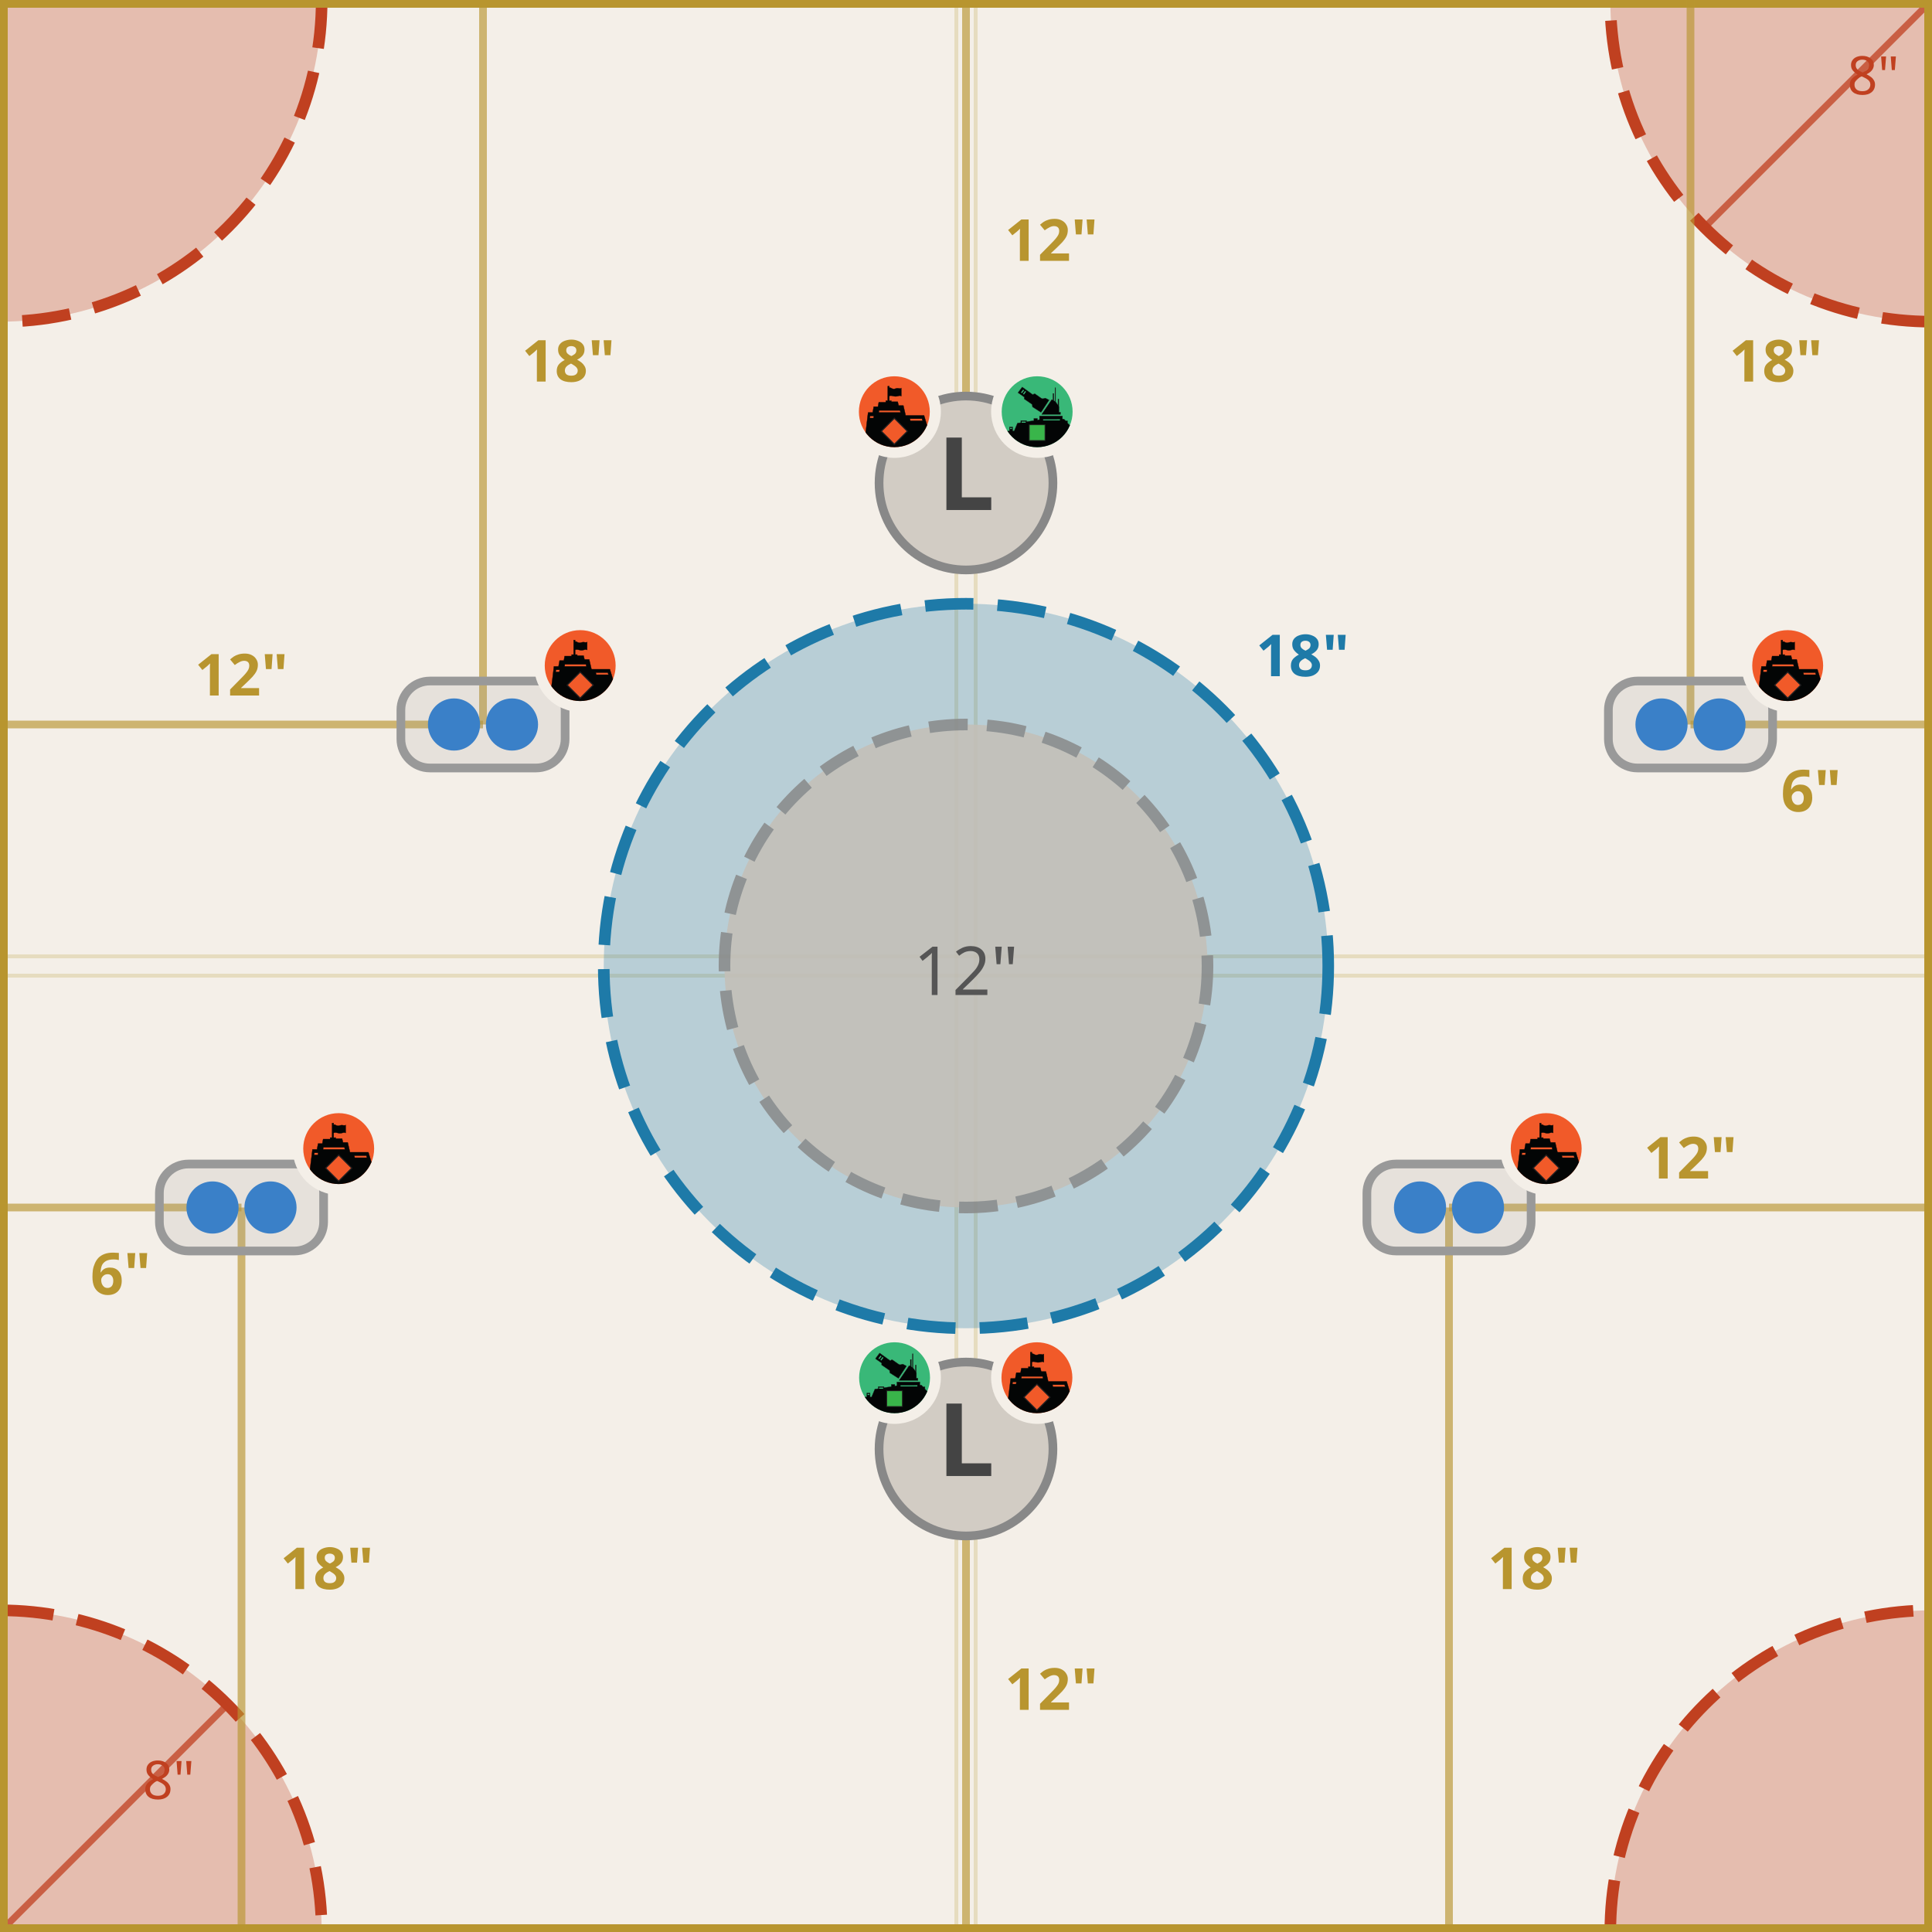
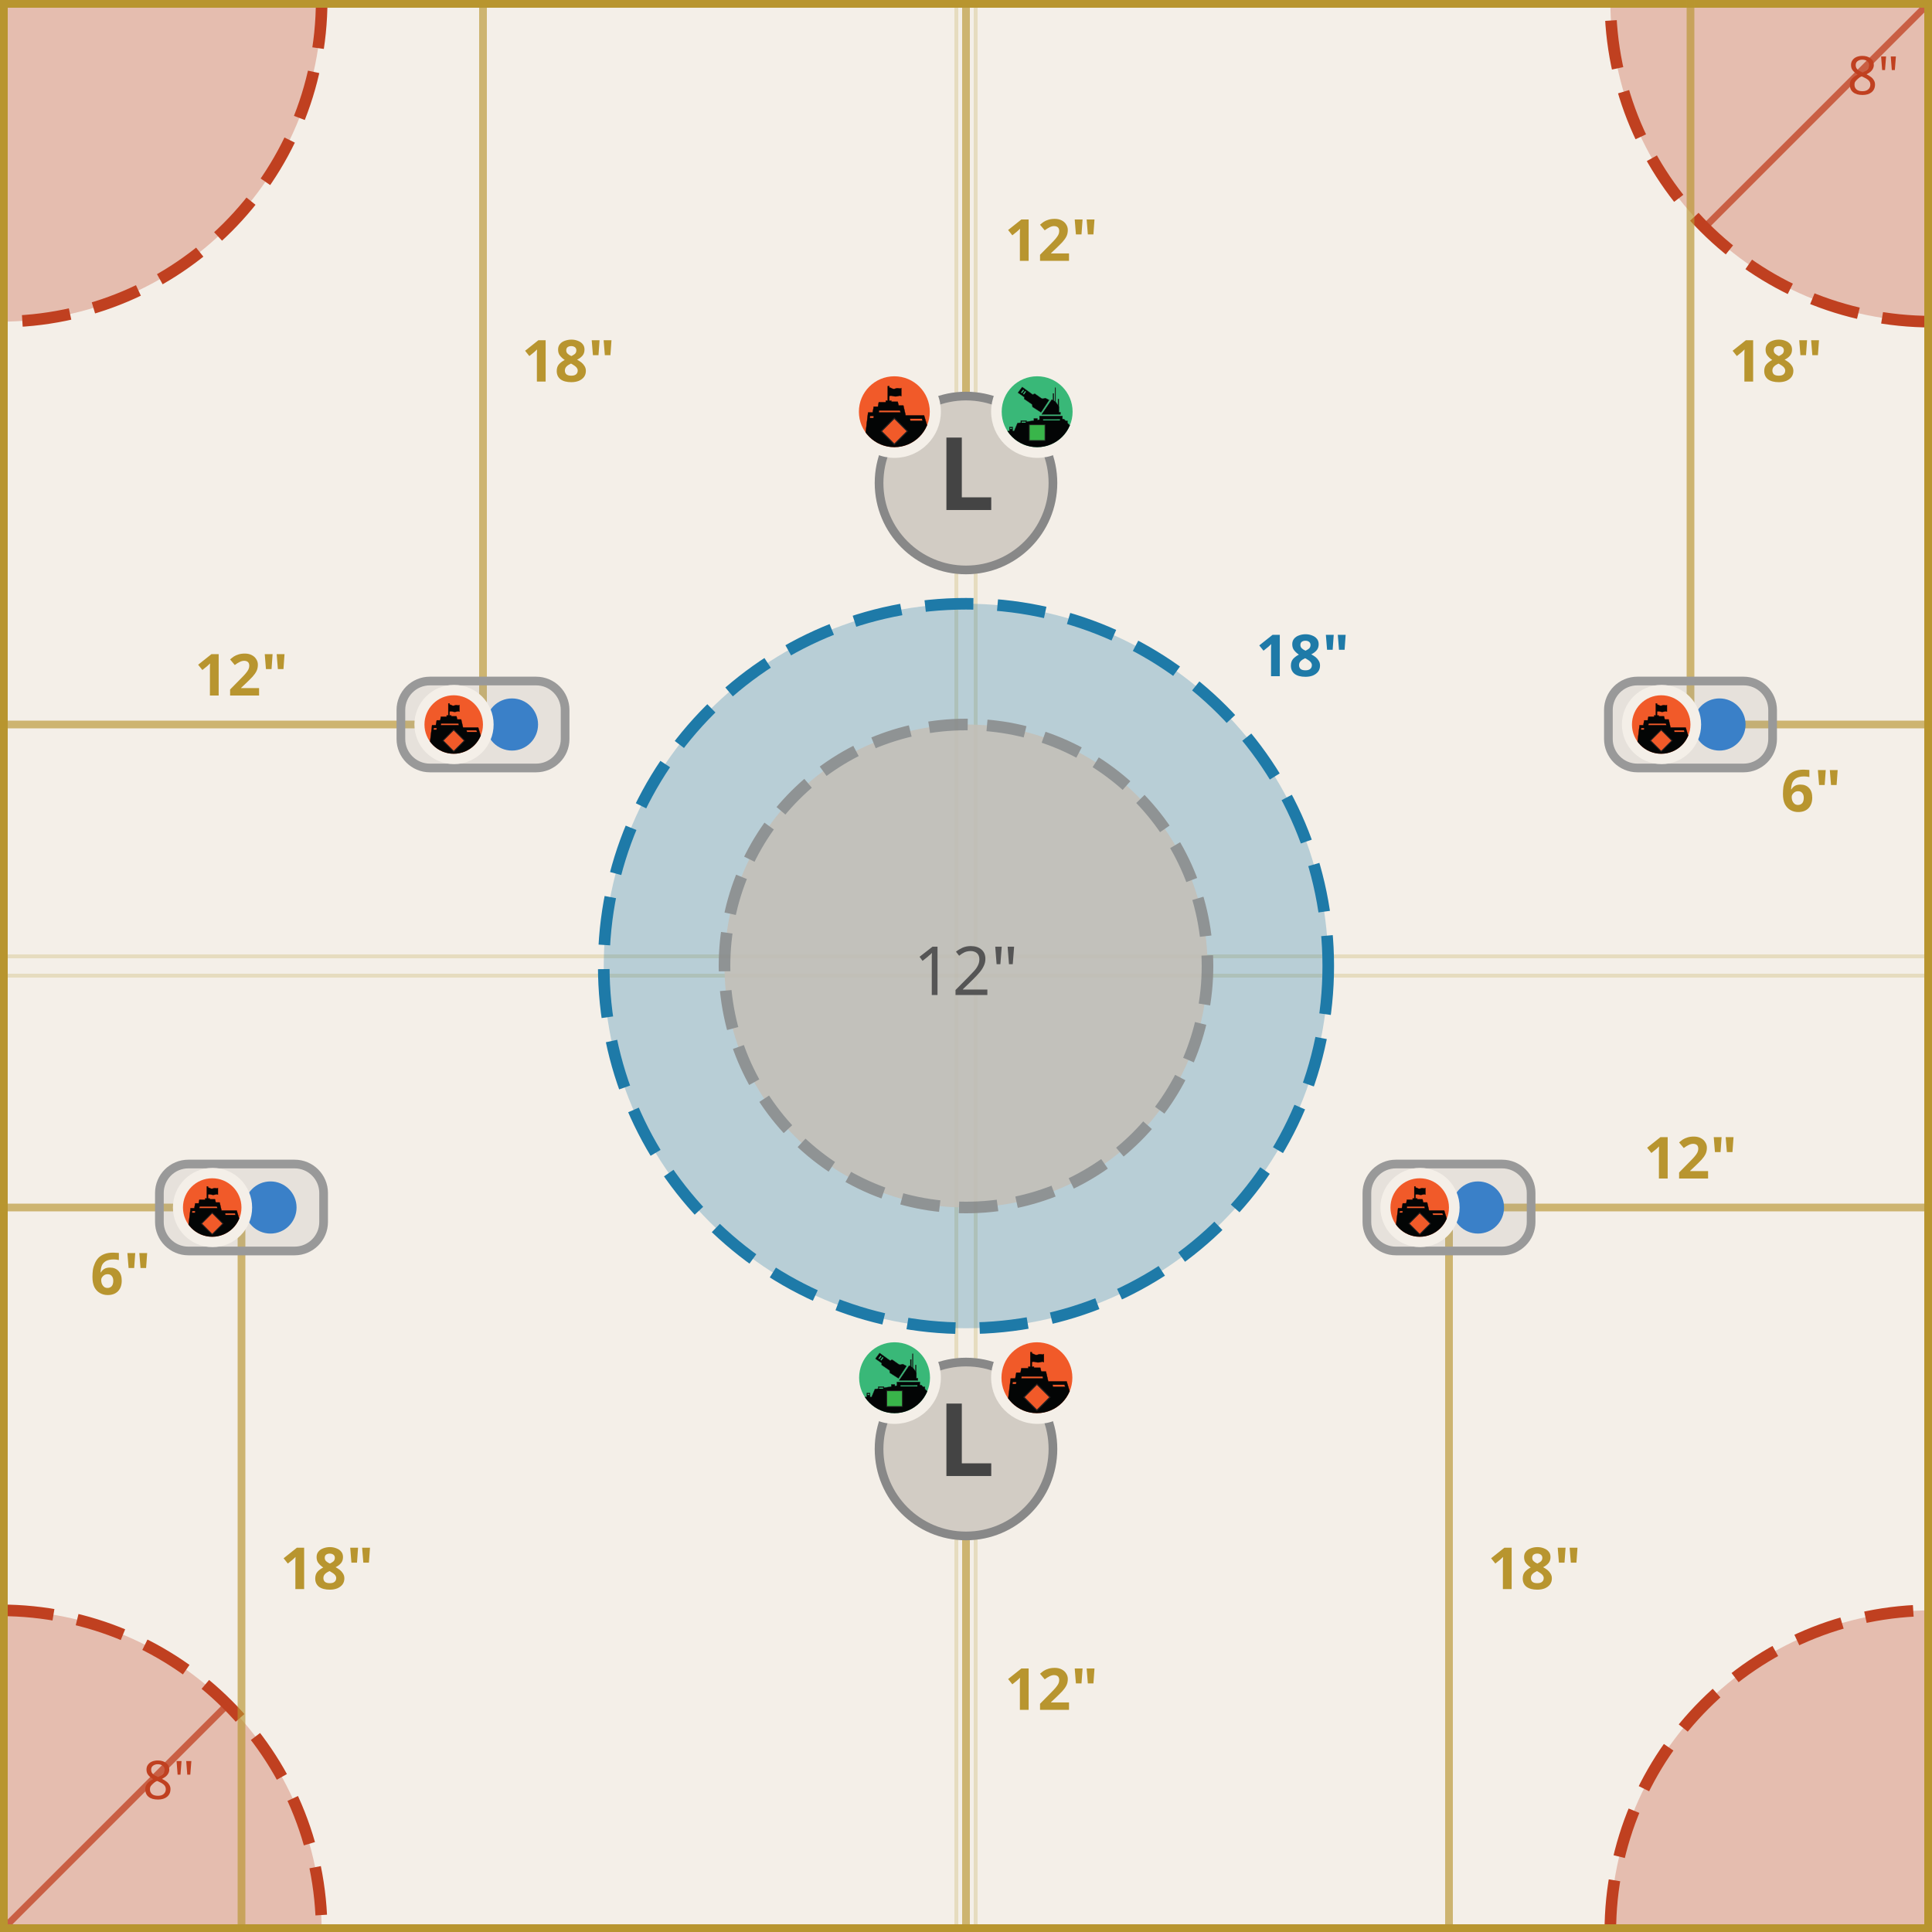
<svg xmlns="http://www.w3.org/2000/svg" viewBox="0 0 200 200" width="1000" height="1000">
  <rect width="200" height="200" fill="#f4efe8" />
  <line x1="99" y1="0" x2="99" y2="200" stroke="#B8952F" stroke-width=".4" opacity=".22" />
  <line x1="101" y1="0" x2="101" y2="200" stroke="#B8952F" stroke-width=".4" opacity=".22" />
  <line x1="0" y1="99" x2="200" y2="99" stroke="#B8952F" stroke-width=".4" opacity=".22" />
  <line x1="0" y1="101" x2="200" y2="101" stroke="#B8952F" stroke-width=".4" opacity=".22" />
  <clipPath id="tbl">
    <rect width="200" height="200" />
  </clipPath>
  <g clip-path="url(#tbl)">
    <circle cx="0" cy="0" r="33.3" fill="#C04020" fill-opacity=".28" stroke="#C04020" stroke-width="1.2" stroke-dasharray="5,2.5" />
    <circle cx="200" cy="0" r="33.3" fill="#C04020" fill-opacity=".28" stroke="#C04020" stroke-width="1.2" stroke-dasharray="5,2.5" />
    <circle cx="0" cy="200" r="33.3" fill="#C04020" fill-opacity=".28" stroke="#C04020" stroke-width="1.2" stroke-dasharray="5,2.5" />
    <circle cx="200" cy="200" r="33.3" fill="#C04020" fill-opacity=".28" stroke="#C04020" stroke-width="1.2" stroke-dasharray="5,2.5" />
  </g>
  <circle cx="100" cy="100" r="37.5" fill="#1E7AA8" fill-opacity=".28" stroke="#1E7AA8" stroke-width="1.2" stroke-dasharray="5,2.5" />
  <line x1="200" y1="0" x2="176.457" y2="23.543" stroke="#C04020" stroke-width=".7" opacity=".75" />
  <text x="191.228" y="9.772" font-size="5.5" fill="#C04020" font-family="sans-serif">8"</text>
  <line x1="0" y1="200" x2="23.543" y2="176.457" stroke="#C04020" stroke-width=".7" opacity=".75" />
  <text x="14.772" y="186.228" font-size="5.5" fill="#C04020" font-family="sans-serif">8"</text>
  <text x="130" y="70" font-size="6" fill="#1E7AA8" font-family="sans-serif" font-weight="600">18"</text>
  <circle cx="100" cy="100" r="25" fill="#c4beb6" stroke="#888" stroke-width="1.2" stroke-dasharray="4,2" opacity=".85" />
  <text x="100" y="103" text-anchor="middle" font-size="7" fill="#555" font-family="sans-serif">12"</text>
  <rect x="0" y="0" width="200" height="200" fill="none" stroke="#B8952F" stroke-width="1.6" />
  <line x1="100" y1="50" x2="100" y2="0" stroke="#B8952F" stroke-width=".8" opacity=".65" />
  <line x1="97" y1="0" x2="103" y2="0" stroke="#B8952F" stroke-width=".8" opacity=".7" />
  <text x="104" y="27" text-anchor="start" font-size="6" fill="#B8952F" font-family="sans-serif" font-weight="600">12"</text>
  <line x1="50" y1="75" x2="0" y2="75" stroke="#B8952F" stroke-width=".8" opacity=".65" />
  <line x1="0" y1="72" x2="0" y2="78" stroke="#B8952F" stroke-width=".8" opacity=".7" />
  <text x="25" y="72" text-anchor="middle" font-size="6" fill="#B8952F" font-family="sans-serif" font-weight="600">12"</text>
  <line x1="50" y1="75" x2="50" y2="0" stroke="#B8952F" stroke-width=".8" opacity=".65" />
  <line x1="47" y1="0" x2="53" y2="0" stroke="#B8952F" stroke-width=".8" opacity=".7" />
  <text x="54" y="39.5" text-anchor="start" font-size="6" fill="#B8952F" font-family="sans-serif" font-weight="600">18"</text>
  <line x1="175" y1="75" x2="200" y2="75" stroke="#B8952F" stroke-width=".8" opacity=".65" />
  <line x1="200" y1="72" x2="200" y2="78" stroke="#B8952F" stroke-width=".8" opacity=".7" />
  <text x="187.5" y="84" text-anchor="middle" font-size="6" fill="#B8952F" font-family="sans-serif" font-weight="600">6"</text>
  <line x1="175" y1="75" x2="175" y2="0" stroke="#B8952F" stroke-width=".8" opacity=".65" />
  <line x1="172" y1="0" x2="178" y2="0" stroke="#B8952F" stroke-width=".8" opacity=".7" />
  <text x="179" y="39.5" text-anchor="start" font-size="6" fill="#B8952F" font-family="sans-serif" font-weight="600">18"</text>
  <line x1="25" y1="125" x2="0" y2="125" stroke="#B8952F" stroke-width=".8" opacity=".65" />
  <line x1="0" y1="122" x2="0" y2="128" stroke="#B8952F" stroke-width=".8" opacity=".7" />
  <text x="12.5" y="134" text-anchor="middle" font-size="6" fill="#B8952F" font-family="sans-serif" font-weight="600">6"</text>
  <line x1="25" y1="125" x2="25" y2="200" stroke="#B8952F" stroke-width=".8" opacity=".65" />
  <line x1="22" y1="200" x2="28" y2="200" stroke="#B8952F" stroke-width=".8" opacity=".7" />
  <text x="29" y="164.5" text-anchor="start" font-size="6" fill="#B8952F" font-family="sans-serif" font-weight="600">18"</text>
  <line x1="150" y1="125" x2="200" y2="125" stroke="#B8952F" stroke-width=".8" opacity=".65" />
  <line x1="200" y1="122" x2="200" y2="128" stroke="#B8952F" stroke-width=".8" opacity=".7" />
  <text x="175" y="122" text-anchor="middle" font-size="6" fill="#B8952F" font-family="sans-serif" font-weight="600">12"</text>
  <line x1="150" y1="125" x2="150" y2="200" stroke="#B8952F" stroke-width=".8" opacity=".65" />
  <line x1="147" y1="200" x2="153" y2="200" stroke="#B8952F" stroke-width=".8" opacity=".7" />
  <text x="154" y="164.5" text-anchor="start" font-size="6" fill="#B8952F" font-family="sans-serif" font-weight="600">18"</text>
  <line x1="100" y1="150" x2="100" y2="200" stroke="#B8952F" stroke-width=".8" opacity=".65" />
  <line x1="97" y1="200" x2="103" y2="200" stroke="#B8952F" stroke-width=".8" opacity=".7" />
  <text x="104" y="177" text-anchor="start" font-size="6" fill="#B8952F" font-family="sans-serif" font-weight="600">12"</text>
  <circle cx="100" cy="50" r="9" fill="#d2ccc4" stroke="#888" stroke-width=".9" />
  <text x="100" y="52.8" text-anchor="middle" font-size="10.5" fill="#444" font-family="sans-serif" font-weight="bold">L</text>
  <g>
    <rect x="41.5" y="70.5" width="17" height="9" rx="3" fill="rgb(150,150,150)" fill-opacity=".15" stroke="#999" stroke-width=".9" />
    <circle cx="47" cy="75" r="2.7" fill="#3A80C8" />
    <circle cx="53" cy="75" r="2.7" fill="#3A80C8" />
  </g>
  <g>
    <rect x="166.5" y="70.5" width="17" height="9" rx="3" fill="rgb(150,150,150)" fill-opacity=".15" stroke="#999" stroke-width=".9" />
    <circle cx="172" cy="75" r="2.7" fill="#3A80C8" />
    <circle cx="178" cy="75" r="2.7" fill="#3A80C8" />
  </g>
  <g>
    <rect x="16.5" y="120.5" width="17" height="9" rx="3" fill="rgb(150,150,150)" fill-opacity=".15" stroke="#999" stroke-width=".9" />
    <circle cx="22" cy="125" r="2.7" fill="#3A80C8" />
    <circle cx="28" cy="125" r="2.7" fill="#3A80C8" />
  </g>
  <g>
    <rect x="141.5" y="120.5" width="17" height="9" rx="3" fill="rgb(150,150,150)" fill-opacity=".15" stroke="#999" stroke-width=".9" />
    <circle cx="147" cy="125" r="2.7" fill="#3A80C8" />
    <circle cx="153" cy="125" r="2.7" fill="#3A80C8" />
  </g>
  <circle cx="100" cy="150" r="9" fill="#d2ccc4" stroke="#888" stroke-width=".9" />
  <text x="100" y="152.8" text-anchor="middle" font-size="10.5" fill="#444" font-family="sans-serif" font-weight="bold">L</text>
  <circle cx="107.4" cy="42.6" r="4.8" fill="#f4efe8" />
  <g transform="translate(103.38,38.62) scale(0.125)">
    <clipPath id="tk-odg">
      <circle cx="31.88" cy="32.02" r="29.36" />
    </clipPath>
    <g clip-path="url(#tk-odg)">
      <path fill="#39b878" d="M61.24 32.02C61.24 48.24 48.09 61.38 31.88 61.38C15.66 61.38 2.51 48.24 2.51 32.02C2.51 15.8 15.66 2.65 31.88 2.65C48.09 2.65 61.24 15.8 61.24 32.02" />
      <path fill="#030505" stroke="#231f20" stroke-width="0.25" d="M7.34 47.99L8.92 47.99L8.92 44.68L11.62 44.68L11.62 47.99L12.85 47.99L15.6 41.41L18.36 41.1L18.36 39.37L23.1 39.37L23.1 40.29L29.17 39.37L29.17 37.58L32.13 37.58L32.13 38.86L33.82 38.55L33.82 35.54L52.85 35.54L52.85 38.09L54.07 38.09L55.5 39.52L57.03 39.52L57.03 41.36L59.63 43.96L53.92 57.33C53.92 57.33 40.19 64.17 39.27 64.27C38.36 64.37 26.77 65.44 26.77 65.44L15.65 61.36C15.65 61.36 6.52 51.41 6.52 51.26C6.52 51.1 7.34 47.99 7.34 47.99" />
      <path fill="#030505" stroke="#231f20" stroke-width="0.25" d="M35.6 34.27L51.21 34.27L51.21 32.43L49.99 32.43L49.99 27.84L49.8 27.65L49.8 21.54L49.15 21.54L49.15 26.59L47.16 23.78L47.16 12.2L46.7 12.2L46.7 23.5L45.7 22.84L45.7 16.92L44.96 16.92L44.96 22.43L43.99 21.95L35.6 34.27" />
      <path fill="#030505" stroke="#231f20" stroke-width="0.25" d="M35.09 32.53L41.78 22.33L38.66 20.72L36.29 21.33L35.73 20.93L35.4 20.93L30.01 17.15L29.16 17.3L28.36 17.93L19.5 11.57L16.01 16.23L21.24 19.93L21.14 21.41L27.8 26L27.74 26.77L27.97 26.95L27.95 27.97L35.09 32.53" />
      <path fill="#39b878" d="M9.49 45.43H11.07V46.31H9.49Z" />
      <path fill="#39b878" d="M19.04 40.17H22.41V41.11H19.04Z" />
      <path fill="#39b878" d="M18.5 16.07L19.25 16.64L21.04 14.28L20.29 13.72L18.5 16.07" />
      <path fill="#39b878" d="M20.17 17.24L20.92 17.79L22.68 15.41L21.92 14.86L20.17 17.24" />
      <path fill="#39b878" d="M36.81 38.35L50.76 38.32L50.76 39.22L36.81 39.22L36.81 38.35" />
      <path fill="#39b54a" d="M25.35 42.82H38.4V55.87H25.35Z" />
      <path fill="none" stroke="#231f20" stroke-width="0.65" d="M25.35 42.82H38.4V55.87H25.35Z" />
    </g>
  </g>
  <circle cx="92.6" cy="42.6" r="4.8" fill="#f4efe8" />
  <g transform="translate(88.62,38.62) scale(0.125)">
    <clipPath id="tk-out">
      <circle cx="31.69" cy="32.02" r="29.36" />
    </clipPath>
    <g clip-path="url(#tk-out)">
      <path fill="#f15a29" d="M61.06 32.02C61.06 48.24 47.91 61.38 31.69 61.38C15.48 61.38 2.33 48.24 2.33 32.02C2.33 15.8 15.48 2.65 31.69 2.65C47.91 2.65 61.06 15.8 61.06 32.02" />
      <path fill="#030505" stroke="#030405" stroke-width="0.25" d="M27.51 19.09L27.51 22.91L29.24 22.91L29.24 23.77L34.49 23.77L35.26 26.91L39.16 26.91L41.05 35.04L56.28 35.04L61.62 52.6L47.99 62.41L20.2 63.05L7.52 52.6L9.97 32.68L13.74 32.68L14.64 27.81L18.15 27.81L18.81 24.17L24.61 24.17L24.61 22.91L26.25 22.91L26.25 10.88L27.51 10.88L27.51 12.31C27.51 12.31 27.96 11.79 28.88 12.36C29.8 12.92 30.79 13.3 31.75 13.14C32.72 12.98 33.65 12.42 34.67 12.6C35.68 12.78 36.49 12.87 36.92 12.76C37.34 12.65 37.46 12.49 37.46 12.49L37.46 19.05C37.46 19.05 36.51 18.49 35.39 18.85C34.27 19.21 32.6 19.54 31.55 19.21C30.49 18.87 28.97 18.66 28.25 18.76C27.77 18.83 27.51 19.09 27.51 19.09" />
      <path fill="#f15a29" d="M11.59 35.51L14.68 35.51L14.46 37.26L11.37 37.26L11.59 35.51" />
      <path fill="none" stroke="#030405" stroke-width="0.25" d="M11.59 35.51L11.37 37.26L14.46 37.26L14.68 35.51Z" />
      <path fill="#f15a29" d="M44.57 37.8L54.59 37.8L55.12 39.55L44.98 39.55L44.57 37.8" />
      <path fill="none" stroke="#030405" stroke-width="0.25" d="M44.57 37.8L44.98 39.55L55.12 39.55L54.59 37.8Z" />
      <path fill="#f15a29" d="M18.97 30.93L36.44 30.93L36.85 32.68L18.75 32.68L18.97 30.93" />
      <path fill="none" stroke="#030405" stroke-width="0.25" d="M18.97 30.93L18.75 32.68L36.85 32.68L36.44 30.93Z" />
      <path fill="#f15a29" d="M31.69 58.97L20.9 48.17L31.69 37.38L42.49 48.17L31.69 58.97" />
      <path fill="none" stroke="#231f20" stroke-width="0.93" d="M31.69 58.97L42.49 48.17L31.69 37.38L20.9 48.17Z" />
    </g>
  </g>
-   <circle cx="60.1" cy="68.9" r="4.8" fill="#f4efe8" />
-   <g transform="translate(56.10,64.90) scale(0.125)">
-     <clipPath id="tk-out">
-       <circle cx="31.69" cy="32.02" r="29.36" />
-     </clipPath>
-     <g clip-path="url(#tk-out)">
-       <path fill="#f15a29" d="M61.06 32.02C61.06 48.24 47.91 61.38 31.69 61.38C15.48 61.38 2.33 48.24 2.33 32.02C2.33 15.8 15.48 2.65 31.69 2.65C47.91 2.65 61.06 15.8 61.06 32.02" />
-       <path fill="#030505" stroke="#030405" stroke-width="0.25" d="M27.51 19.09L27.51 22.91L29.24 22.91L29.24 23.77L34.49 23.77L35.26 26.91L39.16 26.91L41.05 35.04L56.28 35.04L61.62 52.6L47.99 62.41L20.2 63.05L7.52 52.6L9.97 32.68L13.74 32.68L14.64 27.81L18.15 27.81L18.81 24.17L24.61 24.17L24.61 22.91L26.25 22.91L26.25 10.88L27.51 10.88L27.51 12.31C27.51 12.31 27.96 11.79 28.88 12.36C29.8 12.92 30.79 13.3 31.75 13.14C32.72 12.98 33.65 12.42 34.67 12.6C35.68 12.78 36.49 12.87 36.92 12.76C37.34 12.65 37.46 12.49 37.46 12.49L37.46 19.05C37.46 19.05 36.51 18.49 35.39 18.85C34.27 19.21 32.6 19.54 31.55 19.21C30.49 18.87 28.97 18.66 28.25 18.76C27.77 18.83 27.51 19.09 27.51 19.09" />
-       <path fill="#f15a29" d="M11.59 35.51L14.68 35.51L14.46 37.26L11.37 37.26L11.59 35.51" />
-       <path fill="none" stroke="#030405" stroke-width="0.25" d="M11.59 35.51L11.37 37.26L14.46 37.26L14.68 35.51Z" />
-       <path fill="#f15a29" d="M44.57 37.8L54.59 37.8L55.12 39.55L44.98 39.55L44.57 37.8" />
-       <path fill="none" stroke="#030405" stroke-width="0.25" d="M44.57 37.8L44.98 39.55L55.12 39.55L54.59 37.8Z" />
-       <path fill="#f15a29" d="M18.97 30.93L36.44 30.93L36.85 32.68L18.75 32.68L18.97 30.93" />
-       <path fill="none" stroke="#030405" stroke-width="0.25" d="M18.97 30.93L18.75 32.68L36.85 32.68L36.44 30.93Z" />
-       <path fill="#f15a29" d="M31.69 58.97L20.9 48.17L31.69 37.38L42.49 48.17L31.69 58.97" />
-       <path fill="none" stroke="#231f20" stroke-width="0.93" d="M31.69 58.97L42.49 48.17L31.69 37.38L20.9 48.17Z" />
-     </g>
-   </g>
-   <circle cx="185.1" cy="68.9" r="4.8" fill="#f4efe8" />
-   <g transform="translate(181.10,64.90) scale(0.125)">
-     <clipPath id="tk-out">
-       <circle cx="31.69" cy="32.02" r="29.36" />
-     </clipPath>
-     <g clip-path="url(#tk-out)">
-       <path fill="#f15a29" d="M61.06 32.02C61.06 48.24 47.91 61.38 31.69 61.38C15.48 61.38 2.33 48.24 2.33 32.02C2.33 15.8 15.48 2.65 31.69 2.65C47.91 2.65 61.06 15.8 61.06 32.02" />
-       <path fill="#030505" stroke="#030405" stroke-width="0.25" d="M27.51 19.09L27.51 22.91L29.24 22.91L29.24 23.77L34.49 23.77L35.26 26.91L39.16 26.91L41.05 35.04L56.28 35.04L61.62 52.6L47.99 62.41L20.2 63.05L7.52 52.6L9.97 32.68L13.74 32.68L14.64 27.81L18.15 27.81L18.81 24.17L24.61 24.17L24.61 22.91L26.25 22.91L26.25 10.88L27.51 10.88L27.51 12.31C27.51 12.31 27.96 11.79 28.88 12.36C29.8 12.92 30.79 13.3 31.75 13.14C32.72 12.98 33.65 12.42 34.67 12.6C35.68 12.78 36.49 12.87 36.92 12.76C37.34 12.65 37.46 12.49 37.46 12.49L37.46 19.05C37.46 19.05 36.51 18.49 35.39 18.85C34.27 19.21 32.6 19.54 31.55 19.21C30.49 18.87 28.97 18.66 28.25 18.76C27.77 18.83 27.51 19.09 27.51 19.09" />
-       <path fill="#f15a29" d="M11.59 35.51L14.68 35.51L14.46 37.26L11.37 37.26L11.59 35.51" />
-       <path fill="none" stroke="#030405" stroke-width="0.25" d="M11.59 35.51L11.37 37.26L14.46 37.26L14.68 35.51Z" />
-       <path fill="#f15a29" d="M44.57 37.8L54.59 37.8L55.12 39.55L44.98 39.55L44.57 37.8" />
-       <path fill="none" stroke="#030405" stroke-width="0.25" d="M44.57 37.8L44.98 39.55L55.12 39.55L54.59 37.8Z" />
-       <path fill="#f15a29" d="M18.97 30.93L36.44 30.93L36.85 32.68L18.75 32.68L18.97 30.93" />
-       <path fill="none" stroke="#030405" stroke-width="0.25" d="M18.97 30.93L18.75 32.68L36.85 32.68L36.44 30.93Z" />
-       <path fill="#f15a29" d="M31.69 58.97L20.9 48.17L31.69 37.38L42.49 48.17L31.69 58.97" />
-       <path fill="none" stroke="#231f20" stroke-width="0.93" d="M31.69 58.97L42.49 48.17L31.69 37.38L20.9 48.17Z" />
-     </g>
-   </g>
-   <circle cx="35.1" cy="118.9" r="4.8" fill="#f4efe8" />
-   <g transform="translate(31.10,114.90) scale(0.125)">
-     <clipPath id="tk-out">
-       <circle cx="31.69" cy="32.02" r="29.36" />
-     </clipPath>
-     <g clip-path="url(#tk-out)">
-       <path fill="#f15a29" d="M61.06 32.02C61.06 48.24 47.91 61.38 31.69 61.38C15.48 61.38 2.33 48.24 2.33 32.02C2.33 15.8 15.48 2.65 31.69 2.65C47.91 2.65 61.06 15.8 61.06 32.02" />
-       <path fill="#030505" stroke="#030405" stroke-width="0.25" d="M27.51 19.09L27.51 22.91L29.24 22.91L29.24 23.77L34.49 23.77L35.26 26.91L39.16 26.91L41.05 35.04L56.28 35.04L61.62 52.6L47.99 62.41L20.2 63.05L7.52 52.6L9.97 32.68L13.74 32.68L14.64 27.81L18.15 27.81L18.81 24.17L24.61 24.17L24.61 22.91L26.25 22.91L26.25 10.88L27.51 10.88L27.51 12.31C27.51 12.31 27.96 11.79 28.88 12.36C29.8 12.92 30.79 13.3 31.75 13.14C32.72 12.98 33.65 12.42 34.67 12.6C35.68 12.78 36.49 12.87 36.92 12.76C37.34 12.65 37.46 12.49 37.46 12.49L37.46 19.05C37.46 19.05 36.51 18.49 35.39 18.85C34.27 19.21 32.6 19.54 31.55 19.21C30.49 18.87 28.97 18.66 28.25 18.76C27.77 18.83 27.51 19.09 27.51 19.09" />
-       <path fill="#f15a29" d="M11.59 35.51L14.68 35.51L14.46 37.26L11.37 37.26L11.59 35.51" />
-       <path fill="none" stroke="#030405" stroke-width="0.25" d="M11.59 35.51L11.37 37.26L14.46 37.26L14.68 35.51Z" />
-       <path fill="#f15a29" d="M44.57 37.8L54.59 37.8L55.12 39.55L44.98 39.55L44.57 37.8" />
-       <path fill="none" stroke="#030405" stroke-width="0.25" d="M44.57 37.8L44.98 39.55L55.12 39.55L54.59 37.8Z" />
-       <path fill="#f15a29" d="M18.97 30.93L36.44 30.93L36.85 32.68L18.75 32.68L18.97 30.93" />
-       <path fill="none" stroke="#030405" stroke-width="0.25" d="M18.97 30.93L18.75 32.68L36.85 32.68L36.44 30.93Z" />
-       <path fill="#f15a29" d="M31.69 58.97L20.9 48.17L31.69 37.38L42.49 48.17L31.69 58.97" />
-       <path fill="none" stroke="#231f20" stroke-width="0.93" d="M31.69 58.97L42.49 48.17L31.69 37.38L20.9 48.17Z" />
-     </g>
-   </g>
-   <circle cx="160.1" cy="118.9" r="4.8" fill="#f4efe8" />
-   <g transform="translate(156.10,114.90) scale(0.125)">
+   <circle cx="47.0" cy="75.0" r="4.1" fill="#f4efe8" />
+   <g transform="translate(43.70,71.70) scale(0.103125)">
+     <clipPath id="tk-out">
+       <circle cx="31.69" cy="32.02" r="29.36" />
+     </clipPath>
+     <g clip-path="url(#tk-out)">
+       <path fill="#f15a29" d="M61.06 32.02C61.06 48.24 47.91 61.38 31.69 61.38C15.48 61.38 2.33 48.24 2.33 32.02C2.33 15.8 15.48 2.65 31.69 2.65C47.91 2.65 61.06 15.8 61.06 32.02" />
+       <path fill="#030505" stroke="#030405" stroke-width="0.25" d="M27.51 19.09L27.51 22.91L29.24 22.91L29.24 23.77L34.49 23.77L35.26 26.91L39.16 26.91L41.05 35.04L56.28 35.04L61.62 52.6L47.99 62.41L20.2 63.05L7.52 52.6L9.97 32.68L13.74 32.68L14.64 27.81L18.15 27.81L18.81 24.17L24.61 24.17L24.61 22.91L26.25 22.91L26.25 10.88L27.51 10.88L27.51 12.31C27.51 12.31 27.96 11.79 28.88 12.36C29.8 12.92 30.79 13.3 31.75 13.14C32.72 12.98 33.65 12.42 34.67 12.6C35.68 12.78 36.49 12.87 36.92 12.76C37.34 12.65 37.46 12.49 37.46 12.49L37.46 19.05C37.46 19.05 36.51 18.49 35.39 18.85C34.27 19.21 32.6 19.54 31.55 19.21C30.49 18.87 28.97 18.66 28.25 18.76C27.77 18.83 27.51 19.09 27.51 19.09" />
+       <path fill="#f15a29" d="M11.59 35.51L14.68 35.51L14.46 37.26L11.37 37.26L11.59 35.51" />
+       <path fill="none" stroke="#030405" stroke-width="0.25" d="M11.59 35.51L11.37 37.26L14.46 37.26L14.68 35.51Z" />
+       <path fill="#f15a29" d="M44.57 37.8L54.59 37.8L55.12 39.55L44.98 39.55L44.57 37.8" />
+       <path fill="none" stroke="#030405" stroke-width="0.25" d="M44.57 37.8L44.98 39.55L55.12 39.55L54.59 37.8Z" />
+       <path fill="#f15a29" d="M18.97 30.93L36.44 30.93L36.85 32.68L18.75 32.68L18.97 30.93" />
+       <path fill="none" stroke="#030405" stroke-width="0.25" d="M18.97 30.93L18.75 32.68L36.85 32.68L36.44 30.93Z" />
+       <path fill="#f15a29" d="M31.69 58.97L20.9 48.17L31.69 37.38L42.49 48.17L31.69 58.97" />
+       <path fill="none" stroke="#231f20" stroke-width="0.93" d="M31.69 58.97L42.49 48.17L31.69 37.38L20.9 48.17Z" />
+     </g>
+   </g>
+   <circle cx="172.0" cy="75.0" r="4.1" fill="#f4efe8" />
+   <g transform="translate(168.70,71.70) scale(0.103125)">
+     <clipPath id="tk-out">
+       <circle cx="31.69" cy="32.02" r="29.36" />
+     </clipPath>
+     <g clip-path="url(#tk-out)">
+       <path fill="#f15a29" d="M61.06 32.02C61.06 48.24 47.91 61.38 31.69 61.38C15.48 61.38 2.33 48.24 2.33 32.02C2.33 15.8 15.48 2.65 31.69 2.65C47.91 2.65 61.06 15.8 61.06 32.02" />
+       <path fill="#030505" stroke="#030405" stroke-width="0.25" d="M27.51 19.09L27.51 22.91L29.24 22.91L29.24 23.77L34.49 23.77L35.26 26.91L39.16 26.91L41.05 35.04L56.28 35.04L61.62 52.6L47.99 62.41L20.2 63.05L7.52 52.6L9.97 32.68L13.74 32.68L14.64 27.81L18.15 27.81L18.81 24.17L24.61 24.17L24.61 22.91L26.25 22.91L26.25 10.88L27.51 10.88L27.51 12.31C27.51 12.31 27.96 11.79 28.88 12.36C29.8 12.92 30.79 13.3 31.75 13.14C32.72 12.98 33.65 12.42 34.67 12.6C35.68 12.78 36.49 12.87 36.92 12.76C37.34 12.65 37.46 12.49 37.46 12.49L37.46 19.05C37.46 19.05 36.51 18.49 35.39 18.85C34.27 19.21 32.6 19.54 31.55 19.21C30.49 18.87 28.97 18.66 28.25 18.76C27.77 18.83 27.51 19.09 27.51 19.09" />
+       <path fill="#f15a29" d="M11.59 35.51L14.68 35.51L14.46 37.26L11.37 37.26L11.59 35.51" />
+       <path fill="none" stroke="#030405" stroke-width="0.25" d="M11.59 35.51L11.37 37.26L14.46 37.26L14.68 35.51Z" />
+       <path fill="#f15a29" d="M44.57 37.8L54.59 37.8L55.12 39.55L44.98 39.55L44.57 37.8" />
+       <path fill="none" stroke="#030405" stroke-width="0.25" d="M44.57 37.8L44.98 39.55L55.12 39.55L54.59 37.8Z" />
+       <path fill="#f15a29" d="M18.97 30.93L36.44 30.93L36.85 32.68L18.75 32.68L18.97 30.93" />
+       <path fill="none" stroke="#030405" stroke-width="0.25" d="M18.97 30.93L18.75 32.68L36.85 32.68L36.44 30.93Z" />
+       <path fill="#f15a29" d="M31.69 58.97L20.9 48.17L31.69 37.38L42.49 48.17L31.69 58.97" />
+       <path fill="none" stroke="#231f20" stroke-width="0.93" d="M31.69 58.97L42.49 48.17L31.69 37.38L20.9 48.17Z" />
+     </g>
+   </g>
+   <circle cx="22.0" cy="125.0" r="4.1" fill="#f4efe8" />
+   <g transform="translate(18.70,121.70) scale(0.103125)">
+     <clipPath id="tk-out">
+       <circle cx="31.69" cy="32.02" r="29.36" />
+     </clipPath>
+     <g clip-path="url(#tk-out)">
+       <path fill="#f15a29" d="M61.06 32.02C61.06 48.24 47.91 61.38 31.69 61.38C15.48 61.38 2.33 48.24 2.33 32.02C2.33 15.8 15.48 2.65 31.69 2.65C47.91 2.65 61.06 15.8 61.06 32.02" />
+       <path fill="#030505" stroke="#030405" stroke-width="0.25" d="M27.51 19.09L27.51 22.91L29.24 22.91L29.24 23.77L34.49 23.77L35.26 26.91L39.16 26.91L41.05 35.04L56.28 35.04L61.62 52.6L47.99 62.41L20.2 63.05L7.52 52.6L9.97 32.68L13.74 32.68L14.64 27.81L18.15 27.81L18.81 24.17L24.61 24.17L24.61 22.91L26.25 22.91L26.25 10.88L27.51 10.88L27.51 12.31C27.51 12.31 27.96 11.79 28.88 12.36C29.8 12.92 30.79 13.3 31.75 13.14C32.72 12.98 33.65 12.42 34.67 12.6C35.68 12.78 36.49 12.87 36.92 12.76C37.34 12.65 37.46 12.49 37.46 12.49L37.46 19.05C37.46 19.05 36.51 18.49 35.39 18.85C34.27 19.21 32.6 19.54 31.55 19.21C30.49 18.87 28.97 18.66 28.25 18.76C27.77 18.83 27.51 19.09 27.51 19.09" />
+       <path fill="#f15a29" d="M11.59 35.51L14.68 35.51L14.46 37.26L11.37 37.26L11.59 35.51" />
+       <path fill="none" stroke="#030405" stroke-width="0.25" d="M11.59 35.51L11.37 37.26L14.46 37.26L14.68 35.51Z" />
+       <path fill="#f15a29" d="M44.57 37.8L54.59 37.8L55.12 39.55L44.98 39.55L44.57 37.8" />
+       <path fill="none" stroke="#030405" stroke-width="0.25" d="M44.57 37.8L44.98 39.55L55.12 39.55L54.59 37.8Z" />
+       <path fill="#f15a29" d="M18.97 30.93L36.44 30.93L36.85 32.68L18.75 32.68L18.97 30.93" />
+       <path fill="none" stroke="#030405" stroke-width="0.25" d="M18.97 30.93L18.75 32.68L36.85 32.68L36.44 30.93Z" />
+       <path fill="#f15a29" d="M31.69 58.97L20.9 48.17L31.69 37.38L42.49 48.17L31.69 58.97" />
+       <path fill="none" stroke="#231f20" stroke-width="0.93" d="M31.69 58.97L42.49 48.17L31.69 37.38L20.9 48.17Z" />
+     </g>
+   </g>
+   <circle cx="147.0" cy="125.0" r="4.1" fill="#f4efe8" />
+   <g transform="translate(143.70,121.70) scale(0.103125)">
    <clipPath id="tk-out">
      <circle cx="31.69" cy="32.02" r="29.36" />
    </clipPath>
    <g clip-path="url(#tk-out)">
      <path fill="#f15a29" d="M61.06 32.02C61.06 48.24 47.91 61.38 31.69 61.38C15.48 61.38 2.33 48.24 2.33 32.02C2.33 15.8 15.48 2.65 31.69 2.65C47.91 2.65 61.06 15.8 61.06 32.02" />
      <path fill="#030505" stroke="#030405" stroke-width="0.25" d="M27.51 19.09L27.51 22.91L29.24 22.91L29.24 23.77L34.49 23.77L35.26 26.91L39.16 26.91L41.05 35.04L56.28 35.04L61.62 52.6L47.99 62.41L20.2 63.05L7.52 52.6L9.97 32.68L13.74 32.68L14.64 27.81L18.15 27.81L18.81 24.17L24.61 24.17L24.61 22.91L26.25 22.91L26.25 10.88L27.51 10.88L27.51 12.31C27.51 12.31 27.96 11.79 28.88 12.36C29.8 12.92 30.79 13.3 31.75 13.14C32.72 12.98 33.65 12.42 34.67 12.6C35.68 12.78 36.49 12.87 36.92 12.76C37.34 12.65 37.46 12.49 37.46 12.49L37.46 19.05C37.46 19.05 36.51 18.49 35.39 18.85C34.27 19.21 32.6 19.54 31.55 19.21C30.49 18.87 28.97 18.66 28.25 18.76C27.77 18.83 27.51 19.09 27.51 19.09" />
      <path fill="#f15a29" d="M11.59 35.51L14.68 35.51L14.46 37.26L11.37 37.26L11.59 35.51" />
      <path fill="none" stroke="#030405" stroke-width="0.25" d="M11.59 35.51L11.37 37.26L14.46 37.26L14.68 35.51Z" />
      <path fill="#f15a29" d="M44.57 37.8L54.59 37.8L55.12 39.55L44.98 39.55L44.57 37.8" />
      <path fill="none" stroke="#030405" stroke-width="0.25" d="M44.57 37.8L44.98 39.55L55.12 39.55L54.59 37.8Z" />
      <path fill="#f15a29" d="M18.97 30.93L36.44 30.93L36.85 32.68L18.75 32.68L18.97 30.93" />
      <path fill="none" stroke="#030405" stroke-width="0.25" d="M18.97 30.93L18.75 32.68L36.85 32.68L36.44 30.93Z" />
      <path fill="#f15a29" d="M31.69 58.97L20.9 48.17L31.69 37.38L42.49 48.17L31.69 58.97" />
      <path fill="none" stroke="#231f20" stroke-width="0.93" d="M31.69 58.97L42.49 48.17L31.69 37.38L20.9 48.17Z" />
    </g>
  </g>
  <circle cx="107.4" cy="142.6" r="4.8" fill="#f4efe8" />
  <g transform="translate(103.38,138.62) scale(0.125)">
    <clipPath id="tk-out">
      <circle cx="31.69" cy="32.02" r="29.36" />
    </clipPath>
    <g clip-path="url(#tk-out)">
      <path fill="#f15a29" d="M61.06 32.02C61.06 48.24 47.91 61.38 31.69 61.38C15.48 61.38 2.33 48.24 2.33 32.02C2.33 15.8 15.48 2.65 31.69 2.65C47.91 2.65 61.06 15.8 61.06 32.02" />
      <path fill="#030505" stroke="#030405" stroke-width="0.25" d="M27.51 19.09L27.51 22.91L29.24 22.91L29.24 23.77L34.49 23.77L35.26 26.91L39.16 26.91L41.05 35.04L56.28 35.04L61.62 52.6L47.99 62.41L20.2 63.05L7.52 52.6L9.97 32.68L13.74 32.68L14.64 27.81L18.15 27.81L18.81 24.17L24.61 24.17L24.61 22.91L26.25 22.91L26.25 10.88L27.51 10.88L27.51 12.31C27.51 12.31 27.96 11.79 28.88 12.36C29.8 12.92 30.79 13.3 31.75 13.14C32.72 12.98 33.65 12.42 34.67 12.6C35.68 12.78 36.49 12.87 36.92 12.76C37.34 12.65 37.46 12.49 37.46 12.49L37.46 19.05C37.46 19.05 36.51 18.49 35.39 18.85C34.27 19.21 32.6 19.54 31.55 19.21C30.49 18.87 28.97 18.66 28.25 18.76C27.77 18.83 27.51 19.09 27.51 19.09" />
      <path fill="#f15a29" d="M11.59 35.51L14.68 35.51L14.46 37.26L11.37 37.26L11.59 35.51" />
      <path fill="none" stroke="#030405" stroke-width="0.25" d="M11.59 35.51L11.37 37.26L14.46 37.26L14.68 35.51Z" />
      <path fill="#f15a29" d="M44.57 37.8L54.59 37.8L55.12 39.55L44.98 39.55L44.57 37.8" />
      <path fill="none" stroke="#030405" stroke-width="0.25" d="M44.57 37.8L44.98 39.55L55.12 39.55L54.59 37.8Z" />
      <path fill="#f15a29" d="M18.97 30.93L36.44 30.93L36.85 32.68L18.75 32.68L18.97 30.93" />
      <path fill="none" stroke="#030405" stroke-width="0.25" d="M18.97 30.93L18.75 32.68L36.85 32.68L36.44 30.93Z" />
      <path fill="#f15a29" d="M31.69 58.97L20.9 48.17L31.69 37.38L42.49 48.17L31.69 58.97" />
      <path fill="none" stroke="#231f20" stroke-width="0.93" d="M31.69 58.97L42.49 48.17L31.69 37.38L20.9 48.17Z" />
    </g>
  </g>
  <circle cx="92.6" cy="142.6" r="4.8" fill="#f4efe8" />
  <g transform="translate(88.62,138.62) scale(0.125)">
    <clipPath id="tk-odg">
      <circle cx="31.88" cy="32.02" r="29.36" />
    </clipPath>
    <g clip-path="url(#tk-odg)">
      <path fill="#39b878" d="M61.24 32.02C61.24 48.24 48.09 61.38 31.88 61.38C15.66 61.38 2.51 48.24 2.51 32.02C2.51 15.8 15.66 2.65 31.88 2.65C48.09 2.65 61.24 15.8 61.24 32.02" />
      <path fill="#030505" stroke="#231f20" stroke-width="0.25" d="M7.34 47.99L8.92 47.99L8.92 44.68L11.62 44.68L11.62 47.99L12.85 47.99L15.6 41.41L18.36 41.1L18.36 39.37L23.1 39.37L23.1 40.29L29.17 39.37L29.17 37.58L32.13 37.58L32.13 38.86L33.82 38.55L33.82 35.54L52.85 35.54L52.85 38.09L54.07 38.09L55.5 39.52L57.03 39.52L57.03 41.36L59.63 43.96L53.92 57.33C53.92 57.33 40.19 64.17 39.27 64.27C38.36 64.37 26.77 65.44 26.77 65.44L15.65 61.36C15.65 61.36 6.52 51.41 6.52 51.26C6.52 51.1 7.34 47.99 7.34 47.99" />
      <path fill="#030505" stroke="#231f20" stroke-width="0.25" d="M35.6 34.27L51.21 34.27L51.21 32.43L49.99 32.43L49.99 27.84L49.8 27.65L49.8 21.54L49.15 21.54L49.15 26.59L47.16 23.78L47.16 12.2L46.7 12.2L46.7 23.5L45.7 22.84L45.7 16.92L44.96 16.92L44.96 22.43L43.99 21.95L35.6 34.27" />
      <path fill="#030505" stroke="#231f20" stroke-width="0.25" d="M35.09 32.53L41.78 22.33L38.66 20.72L36.29 21.33L35.73 20.93L35.4 20.93L30.01 17.15L29.16 17.3L28.36 17.93L19.5 11.57L16.01 16.23L21.24 19.93L21.14 21.41L27.8 26L27.74 26.77L27.97 26.95L27.95 27.97L35.09 32.53" />
      <path fill="#39b878" d="M9.49 45.43H11.07V46.31H9.49Z" />
      <path fill="#39b878" d="M19.04 40.17H22.41V41.11H19.04Z" />
      <path fill="#39b878" d="M18.5 16.07L19.25 16.64L21.04 14.28L20.29 13.72L18.5 16.07" />
      <path fill="#39b878" d="M20.17 17.24L20.92 17.79L22.68 15.41L21.92 14.86L20.17 17.24" />
      <path fill="#39b878" d="M36.81 38.35L50.76 38.32L50.76 39.22L36.81 39.22L36.81 38.35" />
      <path fill="#39b54a" d="M25.35 42.82H38.4V55.87H25.35Z" />
      <path fill="none" stroke="#231f20" stroke-width="0.65" d="M25.35 42.82H38.4V55.87H25.35Z" />
    </g>
  </g>
</svg>
